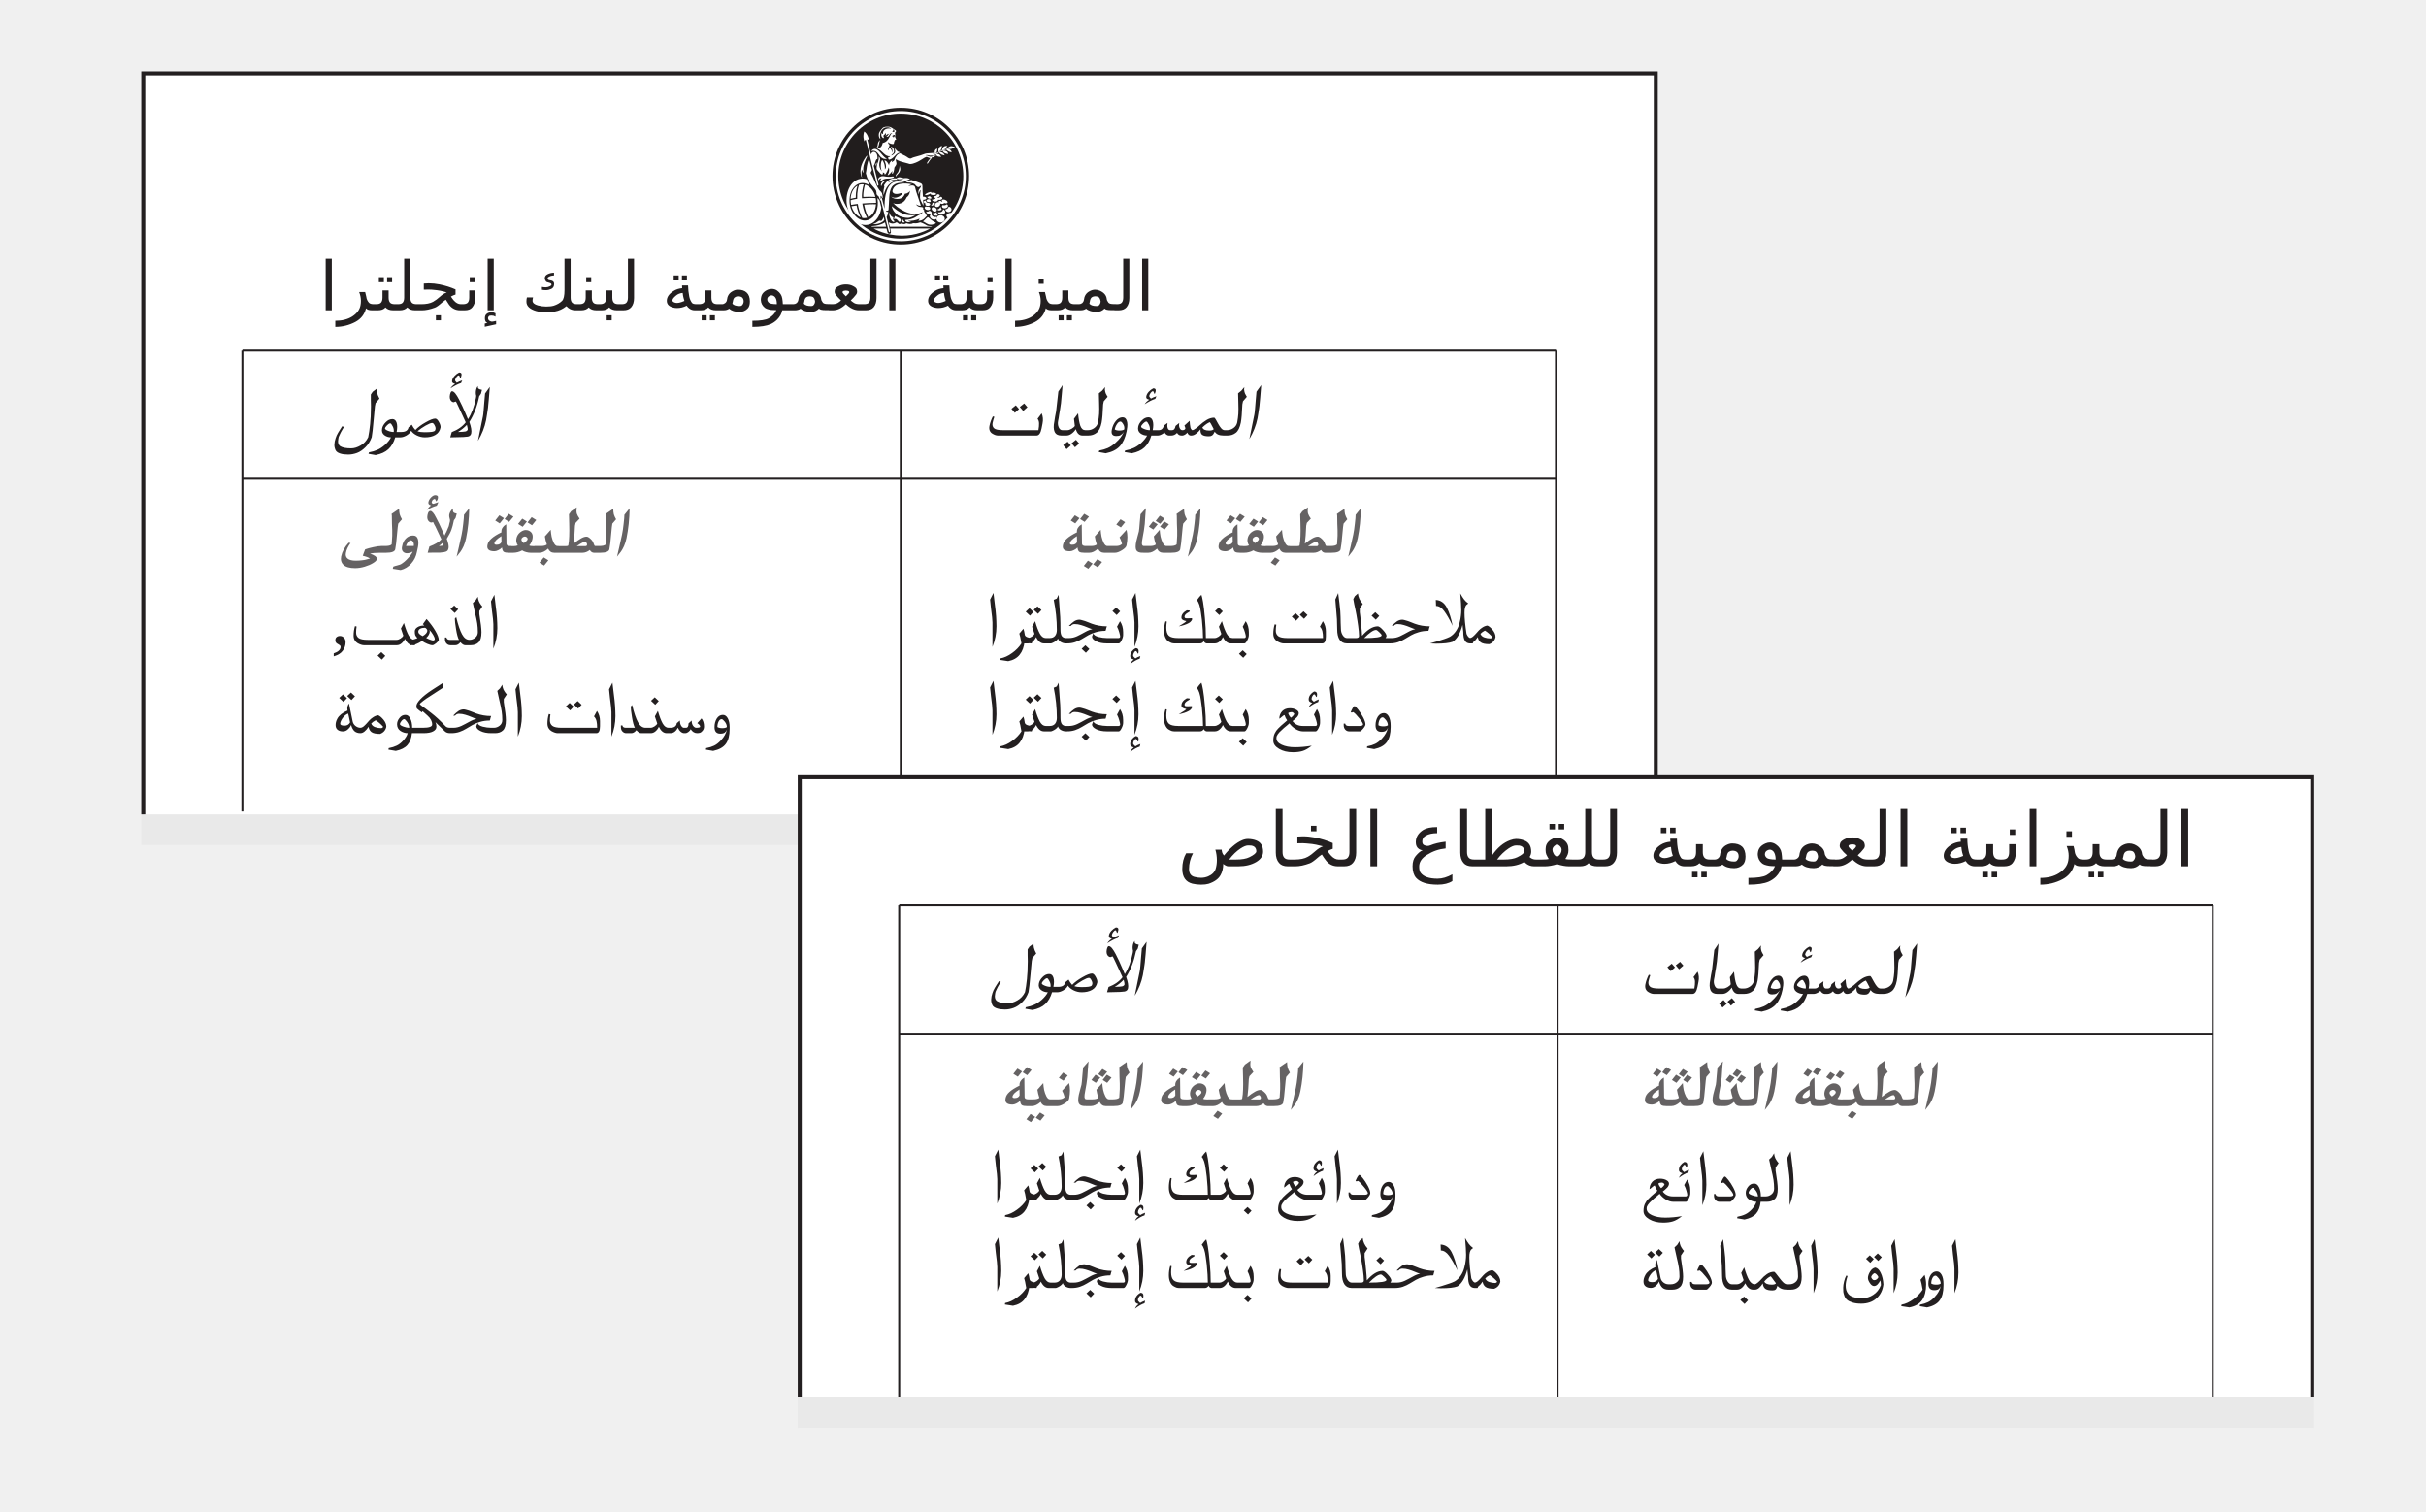
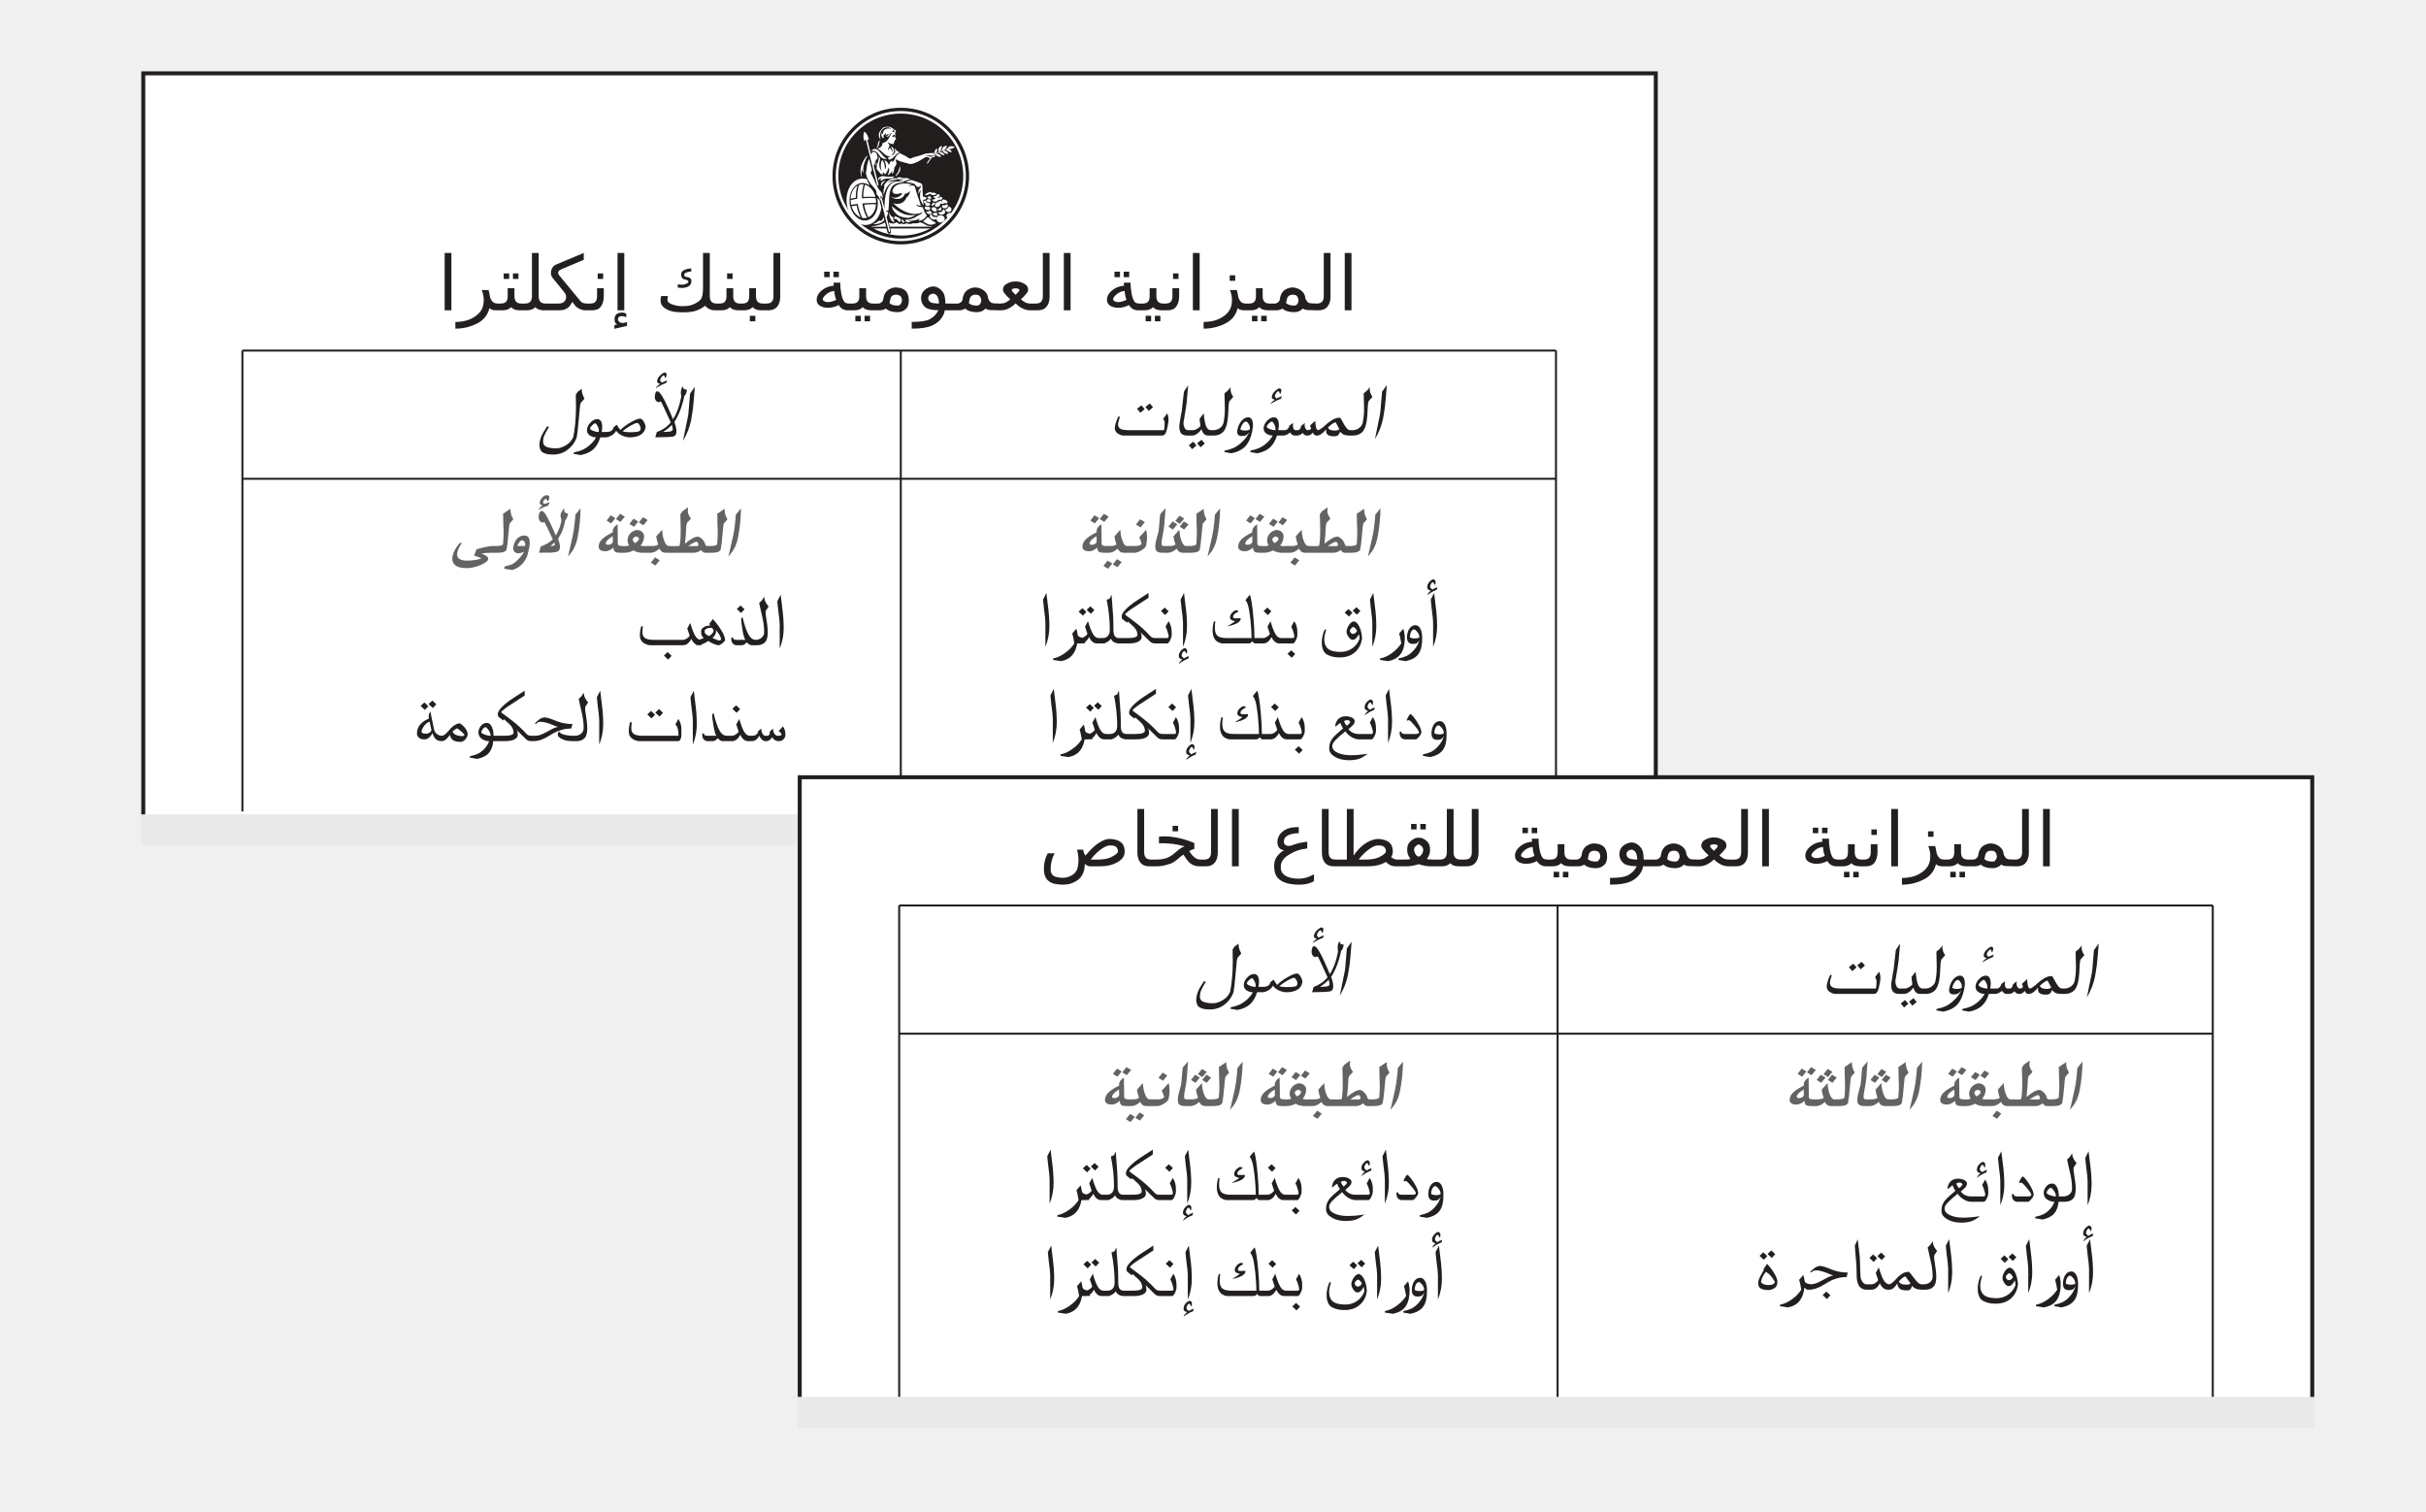
- <svg xmlns="http://www.w3.org/2000/svg" version="1.1" id="svg2" xml:space="preserve" width="404.629" height="252.033" viewBox="0 0 404.629 252.033">
+ <svg xmlns="http://www.w3.org/2000/svg" version="1.1" id="svg2" xml:space="preserve" width="404.629" height="252.033" viewBox="0 0 404.629 252.033" direction="rtl">
  <defs id="defs6">
    <clipPath clipPathUnits="userSpaceOnUse" id="clipPath72">
      <path d="M 0,189.025 H 303.472 V 0 H 0 Z" id="path70" />
    </clipPath>
    <clipPath clipPathUnits="userSpaceOnUse" id="clipPath354">
      <path d="M 0,189.025 H 303.472 V 0 H 0 Z" id="path352" />
    </clipPath>
  </defs>
  <g id="g10" transform="matrix(1.333333,0,0,-1.333333,0,252.0333)">
    <path d="M 206.797,83.585 H 17.921 v 3.594 h 188.876 z" style="fill:#e9e9e9;fill-opacity:1;fill-rule:nonzero;stroke:#e9e9e9;stroke-width:0.5;stroke-linecap:butt;stroke-linejoin:miter;stroke-miterlimit:10;stroke-dasharray:none;stroke-opacity:1" id="path12" />
    <g id="g14" transform="translate(207.1241,87.1627)">
      <path d="M 0,0 V 92.69 H -189.203 V 0" style="fill:#ffffff;fill-opacity:1;fill-rule:nonzero;stroke:#231f20;stroke-width:0.5;stroke-linecap:butt;stroke-linejoin:miter;stroke-miterlimit:10;stroke-dasharray:none;stroke-opacity:1" id="path16" />
    </g>
-     <text transform="matrix(1,0,0,-1,39.9434,150.2124)" style="font-variant:normal;font-weight:normal;font-stretch:normal;font-size:8.488px;font-family:'Engravers LH Bold Face';-inkscape-font-specification:EngraversLH-BoldFace;writing-mode:lr-tb;fill:#231f20;fill-opacity:1;fill-rule:nonzero;stroke:none" id="text20">
-       <tspan x="0" y="0" id="tspan18">الميزانية العمومية لبنك إنجلترا</tspan>
+     <text transform="matrix(1,0,0,-1,39.9434,150.2124)" style="font-variant:normal;font-weight:normal;font-stretch:normal;font-size:9.431px;font-family:'Engravers LH Bold Face';-inkscape-font-specification:EngraversLH-BoldFace;writing-mode:lr-tb;fill:#231f20;fill-opacity:1;fill-rule:nonzero;stroke:none" id="text20">
+       <tspan x="130" y="0" id="tspan18">الميزانية العمومية لبنك إنكلترا</tspan>
    </text>
    <text transform="matrix(1,0,0,-1,123.0391,134.5464)" style="font-style:italic;font-variant:normal;font-weight:normal;font-stretch:normal;font-size:9px;font-family:Georgia;-inkscape-font-specification:Georgia-Italic;writing-mode:lr-tb;fill:#231f20;fill-opacity:1;fill-rule:nonzero;stroke:none" id="text24">
-       <tspan x="0" y="0" id="tspan22">المسؤوليات</tspan>
+       <tspan x="50" y="0" id="tspan22">المسؤوليات</tspan>
    </text>
    <text transform="matrix(1,0,0,-1,123.0391,108.5454)" style="font-variant:normal;font-weight:normal;font-stretch:normal;font-size:9px;font-family:Georgia;-inkscape-font-specification:Georgia;writing-mode:lr-tb;fill:#231f20;fill-opacity:1;fill-rule:nonzero;stroke:none" id="text30">
-       <tspan x="0" y="0" id="tspan26">ملاحظات بنك إنجلترا</tspan>
-       <tspan x="0" y="10.998" id="tspan28">ودائع بنك إنجلترا</tspan>
+       <tspan x="57" y="0" id="tspan26">أوراق بنك إنكلترا</tspan>
+       <tspan x="58" y="12" id="tspan28">ودائع بنك إنكلترا</tspan>
    </text>
    <text transform="matrix(1,0,0,-1,41.4811,134.3214)" style="font-style:italic;font-variant:normal;font-weight:normal;font-stretch:normal;font-size:9px;font-family:Georgia;-inkscape-font-specification:Georgia-Italic;writing-mode:lr-tb;fill:#231f20;fill-opacity:1;fill-rule:nonzero;stroke:none" id="text34">
-       <tspan x="0" y="0" id="tspan32">الأصول</tspan>
-     </text>
-     <text transform="matrix(1,0,0,-1,41.4811,108.3204)" style="font-variant:normal;font-weight:normal;font-stretch:normal;font-size:9px;font-family:Georgia;-inkscape-font-specification:Georgia;writing-mode:lr-tb;fill:#231f20;fill-opacity:1;fill-rule:nonzero;stroke:none" id="text40">
-       <tspan x="0" y="0" id="tspan36">,الذهب</tspan>
-       <tspan x="0" y="10.998" id="tspan38">وسندات الحكومة</tspan>
+       <tspan x="45" y="0" id="tspan32">الأصول</tspan>
+     </text>
+     <text transform="matrix(1,0,0,-1,41.4811,108.3204)" style="font-variant:normal;font-weight:normal;font-stretch:normal;font-size:9px;font-family:Georgia;-inkscape-font-specification:Georgia;writing-mode:lr-tb;fill:#231f20;fill-opacity:1;fill-rule:nonzero;stroke:none;" id="text40">
+       <tspan x="57" y="0" id="tspan36">الذهب</tspan>
+       <tspan x="57" y="12" id="tspan38">سندات الحكومة</tspan>
    </text>
    <g id="g42" transform="translate(112.6817,145.1725)">
      <path d="M 0,0 V -54.766" style="fill:none;stroke:#231f20;stroke-width:0.25;stroke-linecap:butt;stroke-linejoin:miter;stroke-miterlimit:10;stroke-dasharray:none;stroke-opacity:1" id="path44" />
    </g>
    <g id="g46" transform="translate(194.6407,145.1725)">
      <path d="M 0,0 V -57.646" style="fill:none;stroke:#231f20;stroke-width:0.25;stroke-linecap:butt;stroke-linejoin:miter;stroke-miterlimit:10;stroke-dasharray:none;stroke-opacity:1" id="path48" />
    </g>
    <g id="g50" transform="translate(30.3223,145.1725)">
      <path d="M 0,0 V -57.646" style="fill:none;stroke:#231f20;stroke-width:0.25;stroke-linecap:butt;stroke-linejoin:miter;stroke-miterlimit:10;stroke-dasharray:none;stroke-opacity:1" id="path52" />
    </g>
    <g id="g54" transform="translate(30.3223,129.1378)">
      <path d="M 0,0 H 164.318" style="fill:none;stroke:#231f20;stroke-width:0.25;stroke-linecap:butt;stroke-linejoin:miter;stroke-miterlimit:10;stroke-dasharray:none;stroke-opacity:1" id="path56" />
    </g>
    <g id="g58" transform="translate(30.3223,145.1725)">
      <path d="M 0,0 H 164.318" style="fill:none;stroke:#231f20;stroke-width:0.25;stroke-linecap:butt;stroke-linejoin:miter;stroke-miterlimit:10;stroke-dasharray:none;stroke-opacity:1" id="path60" />
    </g>
    <text transform="matrix(1,0,0,-1,42.333,119.8843)" style="font-style:italic;font-variant:normal;font-weight:bold;font-stretch:normal;font-size:8px;font-family:Georgia;-inkscape-font-specification:Georgia-BoldItalic;writing-mode:lr-tb;fill:#656263;fill-opacity:1;fill-rule:nonzero;stroke:none" id="text64">
-       <tspan x="0" y="0" id="tspan62">الطبقة الأولى</tspan>
-       <tspan x="90" y="0" id="tspan62">الطبقة الثانية</tspan>
+       <tspan x="50" y="0" id="tspan62">الطبقة الأولى</tspan>
+       <tspan x="130" y="0" id="tspan62">الطبقة الثانية</tspan>
    </text>
    <g id="g66">
      <g id="g68" clip-path="url(#clipPath72)">
        <g id="g74" transform="translate(112.6817,175.5441)">
          <path d="m 0,0 c 4.719,0 8.544,-3.825 8.544,-8.543 0,-4.719 -3.825,-8.544 -8.544,-8.544 -4.718,0 -8.543,3.825 -8.543,8.544 C -8.543,-3.825 -4.718,0 0,0" style="fill:#211d1d;fill-opacity:1;fill-rule:nonzero;stroke:none" id="path76" />
        </g>
        <g id="g78" transform="translate(112.6817,175.1344)">
          <path d="m 0,0 c 4.492,0 8.134,-3.642 8.134,-8.134 0,-4.492 -3.642,-8.134 -8.134,-8.134 -4.492,0 -8.134,3.642 -8.134,8.134 C -8.134,-3.642 -4.492,0 0,0" style="fill:#ffffff;fill-opacity:1;fill-rule:nonzero;stroke:none" id="path80" />
        </g>
        <g id="g82" transform="translate(112.6817,174.8165)">
          <path d="m 0,0 c 4.317,0 7.816,-3.5 7.816,-7.816 0,-4.317 -3.499,-7.816 -7.816,-7.816 -4.316,0 -7.815,3.499 -7.815,7.816 C -7.815,-3.5 -4.316,0 0,0" style="fill:#211d1d;fill-opacity:1;fill-rule:nonzero;stroke:none" id="path84" />
        </g>
        <g id="g86" transform="translate(114.5518,162.1354)">
          <path d="m 0,0 c -1.317,-0.168 -1.97,0.25 -2.999,1.102 0.084,-0.506 0.448,-0.898 0.75,-1.119 0.275,-0.202 0.857,-0.347 1.241,-0.347 0.384,0 0.74,0.217 1.008,0.364" style="fill:#ffffff;fill-opacity:1;fill-rule:nonzero;stroke:none" id="path88" />
        </g>
        <g id="g90" transform="translate(111.8008,161.2521)">
          <path d="M 0,0 C 0.066,-0.009 0.108,0.108 0.053,0.146 -0.048,0.213 -0.136,0.325 -0.047,0.594 -0.161,0.587 -0.443,0.733 -0.559,1.227 -0.624,0.749 -0.334,0.049 0,0" style="fill:#ffffff;fill-opacity:1;fill-rule:nonzero;stroke:none" id="path92" />
        </g>
        <g id="g94" transform="translate(112.6622,161.5592)">
          <path d="M 0,0 C -0.094,0.281 -0.637,0.32 -0.692,0.461 -0.738,0.3 -0.812,0.293 -0.825,0.027 -0.586,0.222 -0.351,-0.094 -0.253,-0.233 -0.155,-0.372 0.089,-0.266 0,0" style="fill:#ffffff;fill-opacity:1;fill-rule:nonzero;stroke:none" id="path96" />
        </g>
        <g id="g98" transform="translate(113.1749,161.2526)">
          <path d="M 0,0 C -0.053,0.089 -0.168,0.086 -0.3,0.413 -0.443,0.238 -0.361,0.054 -0.272,-0.026 -0.184,-0.106 -0.022,-0.055 0,0" style="fill:#ffffff;fill-opacity:1;fill-rule:nonzero;stroke:none" id="path100" />
        </g>
        <g id="g102" transform="translate(112.2784,166.3263)">
          <path d="m 0,0 c -1.405,0 -1.622,-2.065 -1.622,-2.872 0,-0.147 -0.005,-0.419 -0.008,-0.533 l -0.344,1.363 c -0.084,0 -0.136,-0.195 -0.116,-0.278 l 0.953,-3.812 c 0.035,-0.132 0.057,-0.225 0.147,-0.207 0.103,0.022 0.036,0.232 0.011,0.343 l -0.387,1.543 c 0.089,0.18 0.165,0.414 0.205,0.645 -0.088,0 -0.275,0.026 -0.302,0.133 0.284,0.009 0.327,0.086 0.332,0.131 0.105,0.981 -0.015,2.187 0.398,2.831 0.415,0.647 1.295,0.545 1.624,0.581 C 0.722,-0.026 0.277,0 0,0" style="fill:#ffffff;fill-opacity:1;fill-rule:nonzero;stroke:none" id="path104" />
        </g>
        <g id="g106" transform="translate(109.1866,161.0133)">
          <path d="M 0,0 C 0.466,-0.12 1.218,0.145 1.438,0.496 1.408,0.636 1.382,0.729 1.343,0.897 1.299,0.698 1.207,0.515 1.038,0.359 0.705,0.58 0.612,0.093 0,0" style="fill:#ffffff;fill-opacity:1;fill-rule:nonzero;stroke:none" id="path108" />
        </g>
        <g id="g110" transform="translate(111.7169,166.9591)">
          <path d="m 0,0 c -0.835,-0.133 -1.077,0.07 -1.345,0.034 -0.393,-0.053 -0.589,-0.315 -0.515,-0.568 0.013,0.099 0.222,0.315 0.409,0.288 -0.094,-0.097 -0.153,-0.18 -0.12,-0.279 -0.004,0.011 0.073,-0.057 0.186,0.04 0.211,0.183 0.527,0.219 0.773,0.219 0.296,0 0.587,0.048 0.705,0.15 C 0.137,-0.08 0.038,0.006 0,0" style="fill:#ffffff;fill-opacity:1;fill-rule:nonzero;stroke:none" id="path112" />
        </g>
        <g id="g114" transform="translate(119.4717,170.6759)">
          <path d="M 0,0 C -0.491,-0.435 -0.652,-0.222 -1.03,-0.341 -1.049,-0.348 -1.038,-0.295 -1.059,-0.303 -0.566,0.349 -0.192,-0.073 0,0" style="fill:#ffffff;fill-opacity:1;fill-rule:nonzero;stroke:none" id="path116" />
        </g>
        <g id="g118" transform="translate(119.0333,169.9523)">
          <path d="M 0,0 C 0.005,0.229 -0.269,0.534 -0.687,0.371 -0.365,0.042 -0.164,0.078 0,0" style="fill:#ffffff;fill-opacity:1;fill-rule:nonzero;stroke:none" id="path120" />
        </g>
        <g id="g122" transform="translate(115.5762,162.5944)">
          <path d="m 0,0 c 0.021,0.052 0.09,0.089 0.021,0.141 -0.245,0.182 -0.044,0.262 -0.125,0.329 -0.24,0.177 -0.532,-0.094 -0.892,0.413 0.174,-0.073 0.393,-0.235 0.615,-0.165 -0.215,0.689 -0.615,1.736 -0.696,2.167 -0.027,0.141 -0.062,0.349 -0.404,0.349 -0.215,0 -0.336,-0.04 -0.445,-0.094 0.028,0.074 0.282,0.219 0.45,0.24 -0.825,0.158 -2.231,0.245 -2.459,-0.81 -0.05,-0.237 0.246,-0.575 1.034,-0.298 0.114,0.041 0.249,-0.046 0.074,-0.215 -0.175,-0.168 -0.761,-0.572 -1.272,-0.215 0.115,-0.175 0.471,-0.296 0.754,-0.296 0.282,0 0.751,0.05 0.971,0.655 0.06,0 0.406,0.014 0.645,0.373 -0.074,-0.506 -0.248,-0.68 -0.425,-0.812 -0.12,-0.261 -0.398,-0.836 -1.204,-0.836 -0.204,0 -0.316,0.007 -0.501,0.13 0.401,-0.516 2.211,-1.931 3.698,-1.159 -0.018,-0.08 -0.194,-0.257 -0.389,-0.333 -0.377,-0.148 -0.641,-0.581 -1.804,-0.644 0.026,-0.373 0.624,-0.288 0.759,-0.242 -0.226,0.034 -0.344,0.077 -0.36,0.135 0.426,-0.023 0.889,0.027 1.421,0.268 -0.054,-0.121 -0.084,-0.205 -0.204,-0.258 0.706,-0.057 0.941,0.525 1.108,0.584 C 0.334,-0.45 0.042,-0.039 0,0" style="fill:#ffffff;fill-opacity:1;fill-rule:nonzero;stroke:none" id="path124" />
        </g>
        <g id="g126" transform="translate(112.3692,167.5524)">
          <path d="m 0,0 c -0.064,-0.167 -0.386,-0.359 -0.319,-0.626 0,0.08 0.379,0.416 0.466,0.586 C 0.329,0.314 0.227,0.426 0.16,0.746 0.153,0.471 0.11,0.281 0,0" style="fill:#ffffff;fill-opacity:1;fill-rule:nonzero;stroke:none" id="path128" />
        </g>
        <g id="g130" transform="translate(110.0255,164.17)">
          <path d="M 0,0 C 0.064,-0.077 0.104,-0.238 0.191,-0.244 0.174,-0.225 0.211,-0.071 0.155,0.004 0.111,0.235 0.132,0.341 0.16,0.359 0.267,0.429 0.23,0.177 0.309,0.113 0.328,0.097 0.354,0.077 0.388,0.098 0.384,0.158 0.373,0.24 0.387,0.358 0.34,0.464 0.307,0.683 0.307,0.692 0.217,0.834 0.129,0.954 -0.009,1.057 -0.062,1.124 -0.118,1.23 -0.188,1.333 -0.333,1.543 -0.596,2.174 -0.825,2.681 -0.98,3.024 -1.154,3.197 -1.101,3.294 -1.027,3.42 -0.985,3.501 -0.95,3.593 -1.012,3.829 -1.202,4.565 -1.306,4.979 -1.622,4.408 -1.606,3.657 -1.682,3.391 -1.763,3.108 -1.662,3.088 -1.643,2.957 -1.577,2.535 -1.208,1.938 -0.966,1.686 -0.827,1.542 -0.411,1.1 -0.411,0.919 -0.393,0.846 -0.366,0.712 -0.372,0.56 -0.351,0.491 -0.313,0.501 -0.272,0.459 -0.253,0.439 -0.248,0.368 -0.204,0.346 -0.181,0.335 -0.169,0.331 -0.106,0.284 -0.074,0.26 -0.04,0.048 0,0" style="fill:#ffffff;fill-opacity:1;fill-rule:nonzero;stroke:none" id="path132" />
        </g>
        <g id="g134" transform="translate(113.1885,166.754)">
          <path d="m 0,0 c -0.115,-0.089 -0.491,0.131 -0.745,0.1 -0.173,-0.027 -0.259,-0.136 -0.349,-0.149 -0.517,0.102 -1.097,-0.242 -1.383,-0.671 -0.044,-0.068 -0.109,-0.12 -0.118,-0.213 -0.009,-0.093 0.065,-0.12 0.011,-0.253 -0.109,-0.374 -0.106,-0.678 -0.063,-0.937 0.097,0.347 0.39,1.537 1.508,1.763 -0.279,0.053 -0.683,-0.067 -0.959,-0.182 0.312,0.355 0.826,0.346 1.166,0.329 0.018,0.001 -0.069,0.07 -0.1,0.137 0.071,0 0.149,-0.082 0.386,-0.071 0.26,0.013 0.355,0.025 0.5,0.047 C -0.363,-0.208 -0.53,-0.284 -0.837,-0.293 0.025,-0.56 0.185,-0.24 0.638,-0.169 0.575,-0.054 0.3,0.026 0,0" style="fill:#ffffff;fill-opacity:1;fill-rule:nonzero;stroke:none" id="path136" />
        </g>
        <g id="g138" transform="translate(109.504,164.3937)">
          <path d="M 0,0 C -0.186,0.853 -0.812,1.408 -1.293,1.536 -1.31,1.541 -1.539,0.751 -1.513,0.002 -1.007,0.039 -0.377,0.026 0,0" style="fill:#ffffff;fill-opacity:1;fill-rule:nonzero;stroke:none" id="path140" />
        </g>
        <g id="g142" transform="translate(108.0938,163.4283)">
          <path d="M 0,0 C 0.155,-0.794 0.369,-1.281 0.532,-1.579 0.926,-1.383 1.41,-0.919 1.489,0.046 0.937,0.071 0.397,0.029 0,0" style="fill:#ffffff;fill-opacity:1;fill-rule:nonzero;stroke:none" id="path144" />
        </g>
        <g id="g146" transform="translate(107.2618,165.8112)">
          <path d="m 0,0 c -0.404,-0.232 -0.814,-0.767 -0.859,-1.657 0.172,0.045 0.42,0.105 0.653,0.14 -0.01,0.328 0,0.865 0.206,1.517" style="fill:#ffffff;fill-opacity:1;fill-rule:nonzero;stroke:none" id="path148" />
        </g>
        <g id="g150" transform="translate(106.5176,163.2335)">
          <path d="M 0,0 C 0.246,-0.876 0.815,-1.271 1.15,-1.404 0.875,-0.891 0.731,-0.406 0.638,0.097 0.356,0.059 0.151,0.027 0,0" style="fill:#ffffff;fill-opacity:1;fill-rule:nonzero;stroke:none" id="path152" />
        </g>
        <g id="g154" transform="translate(110.7715,166.4249)">
          <path d="M 0,0 C -0.64,-0.084 -0.607,-0.596 -0.547,-0.71 -0.416,-0.42 -0.347,-0.302 0,0" style="fill:#ffffff;fill-opacity:1;fill-rule:nonzero;stroke:none" id="path156" />
        </g>
        <g id="g158" transform="translate(109.5469,168.2911)">
          <path d="M 0,0 C 0.135,0.094 0.135,0.323 0.114,0.43 0.014,0.275 -0.033,0.127 0,0" style="fill:#ffffff;fill-opacity:1;fill-rule:nonzero;stroke:none" id="path160" />
        </g>
        <g id="g162" transform="translate(118.5157,170.796)">
          <path d="M 0,0 C -0.433,-0.02 -0.626,-0.155 -0.694,-0.611 0.012,-0.345 -0.168,-0.071 0,0" style="fill:#ffffff;fill-opacity:1;fill-rule:nonzero;stroke:none" id="path164" />
        </g>
        <g id="g166" transform="translate(111.9171,169.1154)">
          <path d="m 0,0 c -0.042,-0.255 -0.258,-0.258 -0.346,-0.373 -0.034,0.046 0.013,0.188 0.039,0.249 -0.246,-0.167 -0.399,-0.428 -0.399,-0.64 -0.066,0.111 -0.182,0.489 -0.511,0.604 -0.099,0.035 -0.047,-0.065 0,-0.169 0.047,-0.103 0.137,-0.355 0.134,-0.595 -0.003,-0.162 -0.096,-0.317 -0.148,-0.34 0.068,0.527 -0.243,1.14 -0.314,1.14 -0.134,0 -0.329,-0.809 -0.05,-1.408 -0.572,0.697 -0.234,1.304 -0.234,1.461 0,0.182 -0.021,0.271 -0.169,0.4 0.071,-0.524 -0.155,-0.724 -0.237,-1.157 -0.04,-0.214 -0.04,-0.384 0.031,-0.483 0.069,-0.101 0.199,-0.219 0.246,-0.278 0.047,-0.061 0.236,-0.32 0.386,-0.32 0.125,0 0.124,0.181 0.065,0.245 0.067,0.009 0.146,-0.005 0.193,-0.055 0.097,-0.102 0.03,-0.193 0.067,-0.19 0.188,0.013 0.441,0.686 0.5,0.895 0.201,-0.536 -0.185,-0.989 -0.127,-0.988 0.168,0.004 0.479,0.39 0.578,0.542 0.005,-0.029 0.006,-0.056 -0.004,-0.09 -0.031,-0.116 -0.056,-0.266 -0.007,-0.266 0.161,0 0.247,0.509 0.263,0.706 0.016,0.196 0.283,0.301 0.265,0.625 -0.007,0.116 -0.115,0.367 -0.075,0.479 0.117,-0.066 0.208,-0.113 0.286,-0.156 0.102,-0.055 0.359,-0.141 0.455,-0.167 0.287,-0.075 0.688,-0.183 0.792,-0.211 0.119,-0.033 0.166,-0.066 0.252,-0.066 0.444,0 1.1,0.354 1.166,0.404 0.07,0.054 0.253,0.15 0.374,0.223 0.116,0.083 0.327,0.21 0.453,0.25 C 3.989,0.294 4.039,0.282 4.083,0.26 4.227,0.188 4.306,0.152 4.469,0.134 4.344,-0.03 4.14,-0.266 4.025,-0.5 c 0.02,-0.024 0.076,-0.05 0.096,-0.064 0.181,0.306 0.37,0.566 0.557,0.77 0.012,0.013 -0.076,0.029 -0.063,0.089 0.009,0.01 0.183,-0.089 0.3,-0.053 0.007,0.007 0.056,0 0.05,0.063 0.056,0.02 0.072,0.069 0.066,0.08 C 4.892,0.408 4.783,0.429 4.737,0.426 4.723,0.423 4.676,0.4 4.685,0.367 4.658,0.365 4.619,0.354 4.616,0.327 4.356,0.22 4.086,0.519 3.871,0.455 3.943,0.595 4.294,0.445 4.456,0.442 4.678,0.438 4.715,0.528 5.015,0.435 5.197,0.395 5.236,0.477 5.102,0.531 4.996,0.574 4.816,0.607 4.742,0.646 4.875,0.648 5.005,0.668 5.178,0.598 5.213,0.599 5.204,0.615 5.211,0.625 5.247,0.673 5.794,1.038 6.524,1.219 L 6.536,1.291 C 6.196,1.23 5.874,1.124 5.156,0.717 5.138,0.726 5.079,0.746 4.888,0.781 4.582,0.746 3.967,0.747 3.81,0.682 3.023,0.355 2.424,0.308 2.077,0.109 1.88,-0.005 1.628,0.218 1.545,0.275 1.343,0.415 1.276,0.435 1.109,0.515 1.045,0.542 0.74,0.718 0.679,0.73 0.359,0.689 0.06,0.253 0,0" style="fill:#ffffff;fill-opacity:1;fill-rule:nonzero;stroke:none" id="path168" />
        </g>
        <g id="g170" transform="translate(110.0987,169.462)">
          <path d="M 0,0 C 0.175,-0.202 0.506,-0.404 0.866,-0.284 0.347,-0.171 -0.056,0.896 -0.641,0.932 -0.766,0.941 -0.952,0.897 -1.139,0.648 -0.473,0.906 -0.163,0.188 0,0" style="fill:#ffffff;fill-opacity:1;fill-rule:nonzero;stroke:none" id="path172" />
        </g>
        <g id="g174" transform="translate(117.8399,170.776)">
          <path d="M 0,0 C -0.099,-0.004 -0.56,-0.133 -0.436,-0.782 0.048,-0.462 -0.062,-0.098 0,0" style="fill:#ffffff;fill-opacity:1;fill-rule:nonzero;stroke:none" id="path176" />
        </g>
        <g id="g178" transform="translate(117.2374,170.4562)">
          <path d="m 0,0 c -0.413,-0.22 -0.301,-0.445 -0.309,-0.6 l 0.103,-0.04 C 0.101,-0.333 -0.039,-0.076 0,0" style="fill:#ffffff;fill-opacity:1;fill-rule:nonzero;stroke:none" id="path180" />
        </g>
        <g id="g182" transform="translate(116.4981,160.7242)">
          <path d="M 0,0 C -0.245,0.057 -0.407,-0.011 -0.63,0.142 -0.747,0.223 -1.129,0.429 -1.376,0.488 -1.853,0.312 -2.041,0.373 -2.265,0.379 -2.539,0.23 -2.853,0.28 -3.124,0.379 -3.381,0.19 -3.6,0.276 -3.712,0.364 -4.146,0.106 -4.083,0.478 -4.377,0.484 -4.809,0.208 -5.166,0.392 -5.337,0.499 c 0.039,-0.168 0.094,-0.36 0.14,-0.555 l 5.249,-0.003 c 0,0 0.081,0.028 -0.052,0.059" style="fill:#ffffff;fill-opacity:1;fill-rule:nonzero;stroke:none" id="path184" />
        </g>
        <g id="g186" transform="translate(116.3672,160.4537)">
          <path d="m 0,0 h -5.013 l 0.086,-0.351 c 0.041,-0.201 -0.036,-0.313 -0.189,-0.308 -0.142,0.004 -0.207,0.068 -0.256,0.256 L -5.473,0 h -1.619 c 0.175,-0.104 1.557,-0.887 3.533,-0.897 C -1.754,-0.906 -0.382,-0.217 0,0" style="fill:#ffffff;fill-opacity:1;fill-rule:nonzero;stroke:none" id="path188" />
        </g>
        <g id="g190" transform="translate(108.335,169.4269)">
          <path d="m 0,0 c -1.106,-1.536 -0.592,-2.463 -0.494,-2.66 -0.053,0.23 -0.151,0.679 0,1.07 0,-0.068 0.026,-0.285 0.187,-0.435 -0.036,0.39 -0.205,0.723 0.457,2.088 C 0.196,0.165 0.092,0.127 0,0" style="fill:#ffffff;fill-opacity:1;fill-rule:nonzero;stroke:none" id="path192" />
        </g>
        <g id="g194" transform="translate(110.2491,163.0636)">
          <path d="m 0,0 c -0.037,0.164 -0.161,0.665 -0.224,0.903 -0.088,0.138 -0.188,0.227 -0.283,0.28 0.011,-0.049 0.022,-0.099 0.03,-0.15 0.041,-0.24 0.053,-0.506 0.027,-0.774 -0.083,-0.853 -0.523,-1.731 -1.454,-1.87 -1.01,-0.151 -2.1,1.039 -2.075,2.517 0.024,1.478 0.906,2.158 1.578,2.165 0.309,0.003 0.615,-0.069 0.953,-0.309 C -1.662,3.131 -1.735,3.33 -1.797,3.537 -1.969,3.602 -2.22,3.635 -2.391,3.627 -3.944,3.548 -4.628,1.612 -4.259,0.089 -4.119,-0.49 -3.84,-1.093 -3.387,-1.538 -3.158,-1.75 -2.794,-2.066 -2.348,-2.137 -1.159,-2.409 -0.163,-1.346 0,0" style="fill:#ffffff;fill-opacity:1;fill-rule:nonzero;stroke:none" id="path196" />
        </g>
        <g id="g198" transform="translate(108.3077,171.5441)">
          <path d="m 0,0 c 0.021,-0.062 1.36,-5.451 1.392,-5.577 0.023,-0.094 0.073,-0.183 0.125,-0.173 0.037,0.007 0.091,0.068 0.056,0.196 0,0 -0.559,2.198 -0.579,2.291 0.166,0.266 0.204,0.657 0.36,0.858 0.093,-0.129 0.105,0.006 0.107,0.107 0.017,0.673 -0.352,0.779 -0.429,0.784 -0.327,0.02 -0.384,-0.354 -0.384,-0.354 L 0.176,0.038 C 0.266,0.051 0.333,0.011 0.395,-0.049 0.376,0.149 0.169,0.827 -0.207,1.027 -0.403,0.401 -0.235,-0.027 -0.183,-0.205 -0.164,-0.125 -0.116,-0.027 0,0" style="fill:#ffffff;fill-opacity:1;fill-rule:nonzero;stroke:none" id="path200" />
        </g>
        <g id="g202" transform="translate(110.7051,161.2111)">
          <path d="M 0,0 C -0.408,-0.284 -1.099,-0.444 -1.485,-0.458 -1.686,-0.462 -1.69,-0.521 -1.681,-0.546 -1.523,-0.549 0.14,-0.544 0.14,-0.544 0.14,-0.544 0.035,-0.133 0,0" style="fill:#ffffff;fill-opacity:1;fill-rule:nonzero;stroke:none" id="path204" />
        </g>
        <g id="g206" transform="translate(117.8965,170.1896)">
          <path d="M 0,0 C 0.623,0.017 0.703,-0.296 0.693,-0.439 0.636,-0.386 0.16,-0.426 0,0" style="fill:#ffffff;fill-opacity:1;fill-rule:nonzero;stroke:none" id="path208" />
        </g>
        <g id="g210" transform="translate(117.462,169.9767)">
          <path d="M 0,0 C 0.253,-0.369 0.556,-0.334 0.715,-0.391 0.528,0.08 0.105,0.024 0,0" style="fill:#ffffff;fill-opacity:1;fill-rule:nonzero;stroke:none" id="path212" />
        </g>
        <g id="g214" transform="translate(117.4659,169.7189)">
          <path d="m 0,0 c -0.094,0.046 -0.295,0.099 -0.399,0.04 0,0 0.045,-0.417 0.692,-0.337 C 0.303,-0.32 0.098,-0.048 0,0" style="fill:#ffffff;fill-opacity:1;fill-rule:nonzero;stroke:none" id="path216" />
        </g>
        <g id="g218" transform="translate(116.4005,160.9196)">
          <path d="M 0,0 C 0.1,0 0.284,-0.026 0.462,0.116 0.589,0.076 0.652,0.18 0.675,0.24 0.56,0.293 0.205,0.493 0.025,0.653 -0.129,0.79 -0.207,0.891 -0.346,0.941 -0.532,0.852 -0.818,0.443 -0.959,0.417 -0.63,0.284 -0.396,0.001 0,0" style="fill:#ffffff;fill-opacity:1;fill-rule:nonzero;stroke:none" id="path220" />
        </g>
        <g id="g222" transform="translate(116.5381,164.2789)">
          <path d="m 0,0 c -0.021,-0.09 -0.161,-0.135 -0.311,-0.098 -0.149,0.036 -0.251,0.14 -0.23,0.23 C -0.448,0.123 -0.365,0.158 -0.23,0.23 -0.187,0.134 -0.081,0.069 0,0" style="fill:#ffffff;fill-opacity:1;fill-rule:nonzero;stroke:none" id="path224" />
        </g>
        <g id="g226" transform="translate(116.6417,163.6837)">
          <path d="M 0,0 C 0.112,-0.041 0.233,-0.031 0.307,0.009 0.327,-0.061 0.29,-0.19 0.176,-0.282 0.046,-0.387 -0.128,-0.407 -0.179,-0.343 -0.053,-0.284 0.01,-0.14 0,0" style="fill:#ffffff;fill-opacity:1;fill-rule:nonzero;stroke:none" id="path228" />
        </g>
        <g id="g230" transform="translate(116.1797,163.1862)">
          <path d="m 0,0 c 0.13,-0.062 0.21,-0.17 0.187,-0.271 -0.029,-0.127 -0.208,-0.193 -0.4,-0.15 -0.192,0.044 -0.324,0.182 -0.296,0.308 0.015,0.063 0.066,0.111 0.137,0.138 C -0.327,-0.009 -0.142,-0.041 0,0" style="fill:#ffffff;fill-opacity:1;fill-rule:nonzero;stroke:none" id="path232" />
        </g>
        <g id="g234" transform="translate(116.0508,163.6593)">
          <path d="m 0,0 c -0.006,0 -0.013,0 -0.019,-0.001 -0.177,0.066 -0.218,0.158 -0.21,0.274 -0.092,0 -0.286,-0.015 -0.268,-0.163 0.011,-0.092 0.117,-0.175 0.24,-0.199 -0.032,-0.031 -0.051,-0.068 -0.05,-0.108 0.001,-0.106 0.141,-0.19 0.312,-0.188 0.171,0.002 0.308,0.091 0.307,0.197 C 0.311,-0.082 0.171,0.002 0,0" style="fill:#ffffff;fill-opacity:1;fill-rule:nonzero;stroke:none" id="path236" />
        </g>
        <g id="g238" transform="translate(117.1631,162.6569)">
          <path d="m 0,0 c -0.072,-0.118 -0.265,-0.131 -0.43,-0.03 -0.164,0.101 -0.238,0.279 -0.166,0.396 0.073,0.118 0.264,0.132 0.429,0.03 C -0.002,0.295 0.072,0.118 0,0" style="fill:#ffffff;fill-opacity:1;fill-rule:nonzero;stroke:none" id="path240" />
        </g>
        <g id="g242" transform="translate(118.1768,161.649)">
          <path d="m 0,0 c 0,-0.251 -0.231,-0.456 -0.517,-0.456 -0.285,0 -0.515,0.205 -0.515,0.456 0,0.252 0.23,0.456 0.515,0.456 C -0.231,0.456 0,0.252 0,0" style="fill:#ffffff;fill-opacity:1;fill-rule:nonzero;stroke:none" id="path244" />
        </g>
        <g id="g246" transform="translate(118.4229,163.4865)">
          <path d="m 0,0 c 0.081,-0.035 0.139,-0.094 0.153,-0.169 0.028,-0.147 -0.115,-0.298 -0.319,-0.337 -0.204,-0.04 -0.393,0.047 -0.421,0.193 -0.014,0.073 0.014,0.146 0.069,0.206 C -0.453,-0.152 -0.123,-0.173 0,0" style="fill:#ffffff;fill-opacity:1;fill-rule:nonzero;stroke:none" id="path248" />
        </g>
        <g id="g250" transform="translate(118.629,162.4972)">
          <path d="M 0,0 C -0.214,0.007 -0.382,0.165 -0.377,0.353 -0.257,0.336 0.001,0.46 0.021,0.681 0.234,0.674 0.403,0.517 0.397,0.329 0.392,0.141 0.214,-0.007 0,0" style="fill:#ffffff;fill-opacity:1;fill-rule:nonzero;stroke:none" id="path252" />
        </g>
        <g id="g254" transform="translate(117.3204,162.4757)">
          <path d="M 0,0 C 0.496,-0.044 0.624,0.171 0.668,0.373 0.694,0.361 0.718,0.347 0.74,0.333 0.855,0.256 0.924,0.142 0.912,0.02 0.894,-0.178 0.673,-0.318 0.418,-0.294 0.21,-0.274 0.044,-0.152 0,0" style="fill:#ffffff;fill-opacity:1;fill-rule:nonzero;stroke:none" id="path256" />
        </g>
        <g id="g258" transform="translate(116.3311,162.089)">
          <path d="M 0,0 C 0.033,0.077 0.102,0.13 0.189,0.156 0.193,0.059 0.312,-0.282 0.823,-0.196 0.807,-0.234 0.804,-0.324 0.854,-0.364 0.782,-0.532 0.533,-0.588 0.297,-0.488 0.062,-0.387 -0.071,-0.168 0,0" style="fill:#ffffff;fill-opacity:1;fill-rule:nonzero;stroke:none" id="path260" />
        </g>
        <g id="g262" transform="translate(116.543,162.3634)">
          <path d="M 0,0 C -0.036,-0.115 -0.215,-0.161 -0.399,-0.104 -0.584,-0.046 -0.705,0.094 -0.669,0.209 -0.61,0.181 -0.45,0.148 -0.27,0.312 -0.085,0.255 0.036,0.115 0,0" style="fill:#ffffff;fill-opacity:1;fill-rule:nonzero;stroke:none" id="path264" />
        </g>
        <g id="g266" transform="translate(117.3516,162.0695)">
          <path d="m 0,0 c -0.065,-0.02 -0.14,-0.031 -0.218,-0.031 -0.272,0 -0.493,0.134 -0.493,0.3 0.051,0.013 0.275,-0.051 0.532,0.189 C -0.2,0.289 -0.134,0.096 0,0" style="fill:#ffffff;fill-opacity:1;fill-rule:nonzero;stroke:none" id="path268" />
        </g>
        <g id="g270" transform="translate(117.7061,164.4196)">
          <path d="m 0,0 c -0.235,-0.148 -0.413,-0.174 -0.482,-0.121 0.217,0.058 0.37,0.194 0.34,0.304 -0.024,0.093 -0.17,0.138 -0.346,0.116 C -0.503,0.194 -0.542,0.057 -0.923,0.054 -0.935,0.026 -0.937,0 -0.931,-0.025 c 0.022,-0.079 0.131,-0.124 0.272,-0.121 -0.07,-0.166 -0.255,-0.233 -0.454,-0.207 -0.006,-0.13 0.159,-0.244 0.369,-0.254 0.21,-0.009 0.385,0.088 0.39,0.22 0.001,0.004 0,0.009 0,0.014 0.041,-0.011 0.083,-0.019 0.128,-0.021 0.213,-0.011 0.391,0.077 0.398,0.198 C 0.176,-0.118 0.107,-0.045 0,0" style="fill:#ffffff;fill-opacity:1;fill-rule:nonzero;stroke:none" id="path272" />
        </g>
        <g id="g274" transform="translate(115.8858,164.2291)">
          <path d="m 0,0 c 0,0.107 -0.179,0.195 -0.398,0.195 -0.009,0 -0.023,0.001 -0.037,0.002 -0.033,0.47 -0.067,0.983 -0.062,1.28 0.003,0.16 -0.026,0.328 -0.241,0.408 -0.195,0.072 -0.899,0.342 -1.121,0.392 -0.277,-0.002 -0.518,-0.16 -0.734,-0.312 0.064,0.002 0.081,0.011 0.137,0.01 0.3,-0.009 0.392,0.004 0.671,-0.076 0.182,-0.052 0.352,-0.147 0.398,-0.227 0.061,-0.107 0.273,-0.283 0.359,-0.283 0.086,0 0.209,0.082 0.369,0.196 C -0.699,1.339 -0.82,1.233 -0.905,1.122 -0.991,1.011 -1.039,0.767 -0.977,0.473 -0.923,0.607 -0.92,0.89 -0.692,1.015 -0.796,0.827 -0.799,0.294 -0.799,0.083 c 0,-0.211 0.159,-0.524 0.417,-1.021 0.025,0.106 0,0.33 -0.026,0.744 0.004,0 0.007,-0.001 0.01,-0.001 C -0.179,-0.195 0,-0.107 0,0" style="fill:#ffffff;fill-opacity:1;fill-rule:nonzero;stroke:none" id="path276" />
        </g>
        <g id="g278" transform="translate(117.6807,163.1705)">
          <path d="M 0,0 C -0.079,-0.106 -0.152,-0.298 -0.432,-0.351 -0.359,-0.467 -0.166,-0.5 0.02,-0.421 0.061,-0.403 0.099,-0.38 0.132,-0.355 0.025,-0.209 0.005,-0.122 0,0" style="fill:#ffffff;fill-opacity:1;fill-rule:nonzero;stroke:none" id="path280" />
        </g>
        <g id="g282" transform="translate(118.2491,164.0172)">
          <path d="m 0,0 c -0.195,0.083 -0.389,0.068 -0.433,-0.034 -0.018,-0.045 0.011,-0.147 0.075,-0.2 -0.087,0.004 -0.14,0.017 -0.224,0.133 -0.086,-0.04 -0.174,-0.019 -0.222,-0.014 -0.018,-0.057 -0.008,-0.12 0.026,-0.178 -0.099,0.038 -0.23,0.021 -0.342,-0.055 -0.165,-0.11 -0.23,-0.303 -0.144,-0.431 0.085,-0.127 0.288,-0.142 0.453,-0.032 0.147,0.098 0.213,0.261 0.167,0.385 0.031,-0.018 0.064,-0.034 0.1,-0.046 0.171,-0.056 0.341,-0.014 0.405,0.095 C 0.05,-0.451 0.232,-0.434 0.275,-0.335 0.318,-0.234 0.195,-0.083 0,0" style="fill:#ffffff;fill-opacity:1;fill-rule:nonzero;stroke:none" id="path284" />
        </g>
        <g id="g286" transform="translate(112.2901,170.087)">
          <path d="m 0,0 c -0.263,0.191 -0.269,0.388 -0.396,0.325 0.161,-0.347 0.129,-0.596 -0.377,-0.85 -0.036,0.093 0.093,0.146 0.196,0.246 0.114,0.112 0.154,0.278 0.089,0.541 -0.014,0.054 -0.124,0.329 -0.373,0.324 0.141,-0.204 0.288,-0.423 0.155,-0.77 0,0.293 -0.063,0.387 -0.263,0.624 -0.057,-0.072 -0.197,-0.16 -0.21,-0.324 -0.169,0.089 0.231,0.534 0.148,0.733 -0.114,0.059 -0.167,0.194 -0.183,0.328 0.113,-0.117 0.297,-0.219 0.519,-0.253 0.102,-0.016 0.207,-0.005 0.226,0.066 0.021,0.072 -0.015,0.086 -0.01,0.116 0.001,0.018 -0.004,0.058 0.062,0.056 0.022,0.061 -0.003,0.079 -0.036,0.104 0.067,0 0.09,0.042 0.094,0.057 -0.013,0.024 -0.029,0.04 -0.014,0.074 0.026,0.066 0.166,0.026 0.176,0.097 0.007,0.04 -0.021,0.074 -0.039,0.117 -0.031,0.069 -0.032,0.067 -0.087,0.203 -0.028,0.068 0.009,0.133 0.019,0.237 0.014,0.119 -0.043,0.276 -0.043,0.276 0.178,0.116 0.16,0.291 0.083,0.318 C -0.45,2.698 -0.732,3.053 -1.099,3.08 -1.379,3.1 -1.745,3.1 -1.912,2.886 -2.034,2.73 -2.297,2.49 -2.345,2.233 -2.397,1.954 -2.331,1.659 -2.144,1.526 -2.206,1.757 -2.21,1.887 -2.205,2.021 c 0.006,0.142 0.074,0.699 0.597,0.941 0.289,0.077 0.663,0.071 0.782,-0.129 -0.22,0.066 -0.459,0.04 -0.653,-0.04 C -1.672,2.713 -1.892,2.513 -1.829,2.18 -1.98,2.176 -2.006,2.334 -2.007,2.335 -2.051,2.224 -2.111,1.869 -1.84,1.685 c 0.064,-0.043 0.149,10e-4 0.12,0.046 -0.111,0.182 -0.024,0.329 0.015,0.344 0.098,0.037 0.191,0.134 0.206,0.258 0.081,-0.153 0.04,-0.259 -0.053,-0.353 0.286,0.067 0.14,0.191 0.513,0.245 C -1.27,2.091 -1.19,1.916 -1.436,1.837 -1.013,1.684 -1.082,2.356 -0.626,2.304 -1.022,2.264 -0.979,1.235 -1.874,1.053 -1.998,0.496 -2.216,0.458 -2.535,0.32 c 0.65,-0.191 0.919,-1.034 1.611,-0.91 -0.07,-0.124 -0.169,-0.124 -0.258,-0.124 -0.007,-0.178 0.016,-0.322 0.15,-0.316 0.605,0.134 0.752,0.793 1.32,0.893 C 0.267,-0.066 0.098,-0.08 0,0 m -0.732,2.434 c 0.199,0.066 0.185,0.179 0.11,0.323 0.349,-0.17 0.302,-0.363 -0.11,-0.323 m 0.211,-0.497 c 0.013,0.005 -0.014,0.1 -0.173,0.091 0.203,0.11 0.35,-0.004 0.346,-0.024 C -0.358,1.954 -0.413,1.931 -0.419,1.893 -0.421,1.876 -0.384,1.866 -0.375,1.85 -0.394,1.851 -0.427,1.835 -0.443,1.834 -0.45,1.819 -0.468,1.763 -0.484,1.761 c -0.101,0.003 -0.16,0.111 -0.224,0.13 0.015,-0.006 0.078,0.035 0.187,0.046 M -2.18,1.428 C -2.677,1.064 -2.322,0.626 -2.73,0.409 c 0.475,0.015 0.346,0.7 0.55,1.019" style="fill:#ffffff;fill-opacity:1;fill-rule:nonzero;stroke:none" id="path288" />
        </g>
        <g id="g290" transform="translate(107.459,165.9034)">
          <path d="M 0,0 C 0.204,0.074 0.438,0.086 0.582,0.058 0.029,-1.854 0.604,-3.423 1.005,-4.109 0.735,-4.193 0.456,-4.153 0.401,-4.128 -0.128,-3.075 -0.496,-1.511 0,0" style="fill:#ffffff;fill-opacity:1;fill-rule:nonzero;stroke:none" id="path292" />
        </g>
        <g id="g294" transform="translate(106.4034,163.9791)">
          <path d="m 0,0 c 0.009,-0.196 0.044,-0.458 0.07,-0.577 0.702,0.128 1.588,0.222 3.119,0.252 C 3.205,-0.169 3.161,0.18 3.136,0.266 2.197,0.351 0.562,0.214 0,0" style="fill:#ffffff;fill-opacity:1;fill-rule:nonzero;stroke:none" id="path296" />
        </g>
        <g id="g298" transform="translate(119.2989,162.3561)">
          <path d="m 0,0 c -0.13,-0.178 -0.374,-0.465 -0.543,-0.633 -0.217,0.053 -0.369,0.181 -0.369,0.329 0,0.196 0.268,0.356 0.601,0.355 C -0.197,0.051 -0.091,0.033 0,0" style="fill:#ffffff;fill-opacity:1;fill-rule:nonzero;stroke:none" id="path300" />
        </g>
        <g id="g302" transform="translate(117.1133,164.7589)">
          <path d="m 0,0 c -0.004,-0.083 -0.171,-0.143 -0.373,-0.133 -0.202,0.008 -0.362,0.083 -0.359,0.165 0.003,0.083 0.17,0.143 0.373,0.134 C -0.157,0.157 0.003,0.083 0,0" style="fill:#ffffff;fill-opacity:1;fill-rule:nonzero;stroke:none" id="path304" />
        </g>
        <g id="g306" transform="translate(116.5186,164.9742)">
          <path d="M 0,0 C -0.024,0.061 -0.225,0.037 -0.446,-0.054 -0.666,-0.146 -0.825,-0.27 -0.8,-0.33 -0.774,-0.392 -0.575,-0.367 -0.354,-0.276 -0.134,-0.185 0.025,-0.062 0,0" style="fill:#ffffff;fill-opacity:1;fill-rule:nonzero;stroke:none" id="path308" />
        </g>
        <g id="g310" transform="translate(116.4141,164.0587)">
          <path d="m 0,0 c -0.049,-0.075 -0.054,-0.16 0.033,-0.262 -0.059,-0.03 -0.139,-0.049 -0.226,-0.049 -0.186,0 -0.335,0.083 -0.335,0.185 0,0.102 0.149,0.184 0.335,0.184 C -0.16,0.031 -0.116,-0.004 0,0" style="fill:#ffffff;fill-opacity:1;fill-rule:nonzero;stroke:none" id="path312" />
        </g>
        <path d="M 289.242,10.708 H 100.039 v 3.594 h 189.203 z" style="fill:#e9e9e9;fill-opacity:1;fill-rule:nonzero;stroke:#e9e9e9;stroke-width:0.5;stroke-linecap:butt;stroke-linejoin:miter;stroke-miterlimit:10;stroke-dasharray:none;stroke-opacity:1" id="path314" />
        <g id="g316" transform="translate(289.2422,14.3019)">
          <path d="M 0,0 V 77.505 H -189.203 V 0" style="fill:#ffffff;fill-opacity:1;fill-rule:nonzero;stroke:#231f20;stroke-width:0.5;stroke-linecap:butt;stroke-linejoin:miter;stroke-miterlimit:10;stroke-dasharray:none;stroke-opacity:1" id="path318" />
        </g>
      </g>
    </g>
    <text transform="matrix(1,0,0,-1,122.2988,80.6655)" style="font-variant:normal;font-weight:normal;font-stretch:normal;font-size:9.431px;font-family:'Engravers LH Bold Face';-inkscape-font-specification:EngraversLH-BoldFace;writing-mode:lr-tb;fill:#231f20;fill-opacity:1;fill-rule:nonzero;stroke:none" id="text322">
-       <tspan x="25" y="0" id="tspan320">الميزانية العمومية للقطاع الخاص</tspan>
+       <tspan x="135" y="0" id="tspan320">الميزانية العمومية للقطاع الخاص</tspan>
    </text>
    <text transform="matrix(1,0,0,-1,205.0908,64.707)" style="font-style:italic;font-variant:normal;font-weight:normal;font-stretch:normal;font-size:9px;font-family:Georgia;-inkscape-font-specification:Georgia-Italic;writing-mode:lr-tb;fill:#231f20;fill-opacity:1;fill-rule:nonzero;stroke:none" id="text330">
-       <tspan x="0" y="0" id="tspan328">المسؤوليات</tspan>
+       <tspan x="57" y="0" id="tspan328">المسؤوليات</tspan>
    </text>
    <text transform="matrix(1,0,0,-1,205.0908,38.706)" style="font-variant:normal;font-weight:normal;font-stretch:normal;font-size:9px;font-family:Georgia;-inkscape-font-specification:Georgia;writing-mode:lr-tb;fill:#231f20;fill-opacity:1;fill-rule:nonzero;stroke:none" id="text336">
-       <tspan x="0" y="0" id="tspan332">الودائع</tspan>
-       <tspan x="0" y="10.998" id="tspan334">اوراق المبادلة</tspan>
+       <tspan x="57" y="0" id="tspan332">الودائع</tspan>
+       <tspan x="57" y="10.998" id="tspan334">أوراق المتاجرة</tspan>
    </text>
    <text transform="matrix(1,0,0,-1,123.6408,64.914)" style="font-style:italic;font-variant:normal;font-weight:normal;font-stretch:normal;font-size:9px;font-family:Georgia;-inkscape-font-specification:Georgia-Italic;writing-mode:lr-tb;fill:#231f20;fill-opacity:1;fill-rule:nonzero;stroke:none" id="text340">
-       <tspan x="0" y="0" id="tspan338">الأصول</tspan>
+       <tspan x="45" y="0" id="tspan338">الأصول</tspan>
    </text>
    <text transform="matrix(1,0,0,-1,123.6408,38.913)" style="font-variant:normal;font-weight:normal;font-stretch:normal;font-size:9px;font-family:Georgia;-inkscape-font-specification:Georgia;writing-mode:lr-tb;fill:#231f20;fill-opacity:1;fill-rule:nonzero;stroke:none" id="text346">
-       <tspan x="0" y="0" id="tspan342">ودائع بنك إنجلترا</tspan>
-       <tspan x="0" y="10.998" id="tspan344">ملاحظات بنك إنجلترا</tspan>
+       <tspan x="57" y="0" id="tspan342">ودائع بنك إنكلترا</tspan>
+       <tspan x="57" y="12" id="tspan344">أوراق بنك إنكلترا</tspan>
    </text>
    <g id="g348">
      <g id="g350" clip-path="url(#clipPath354)">
        <g id="g356" transform="translate(194.8418,75.7648)">
          <path d="M 0,0 V -61.463" style="fill:none;stroke:#231f20;stroke-width:0.25;stroke-linecap:butt;stroke-linejoin:miter;stroke-miterlimit:10;stroke-dasharray:none;stroke-opacity:1" id="path358" />
        </g>
        <g id="g360" transform="translate(276.7999,75.7648)">
          <path d="M 0,0 V -61.463" style="fill:none;stroke:#231f20;stroke-width:0.25;stroke-linecap:butt;stroke-linejoin:miter;stroke-miterlimit:10;stroke-dasharray:none;stroke-opacity:1" id="path362" />
        </g>
        <g id="g364" transform="translate(112.4815,75.7648)">
          <path d="M 0,0 V -61.463" style="fill:none;stroke:#231f20;stroke-width:0.25;stroke-linecap:butt;stroke-linejoin:miter;stroke-miterlimit:10;stroke-dasharray:none;stroke-opacity:1" id="path366" />
        </g>
        <g id="g368" transform="translate(112.4815,59.7296)">
          <path d="M 0,0 H 164.318" style="fill:none;stroke:#231f20;stroke-width:0.25;stroke-linecap:butt;stroke-linejoin:miter;stroke-miterlimit:10;stroke-dasharray:none;stroke-opacity:1" id="path370" />
        </g>
        <g id="g372" transform="translate(112.4815,75.7643)">
          <path d="M 0,0 H 164.318" style="fill:none;stroke:#231f20;stroke-width:0.25;stroke-linecap:butt;stroke-linejoin:miter;stroke-miterlimit:10;stroke-dasharray:none;stroke-opacity:1" id="path374" />
        </g>
      </g>
    </g>
    <text transform="matrix(1,0,0,-1,205.1514,50.6758)" style="font-style:italic;font-variant:normal;font-weight:bold;font-stretch:normal;font-size:8px;font-family:Georgia;-inkscape-font-specification:Georgia-BoldItalic;writing-mode:lr-tb;fill:#656263;fill-opacity:1;fill-rule:nonzero;stroke:none" id="text378">
-       <tspan x="-80" y="0" id="tspan376">الطبقة الثانية</tspan>
-       <tspan x="0" y="0" id="tspan376">الطبقة الثالثة</tspan>
+       <tspan x="-30" y="0" id="tspan376">الطبقة الثانية</tspan>
+       <tspan x="55" y="0" id="tspan376">الطبقة الثالثة</tspan>
    </text>
  </g>
</svg>
